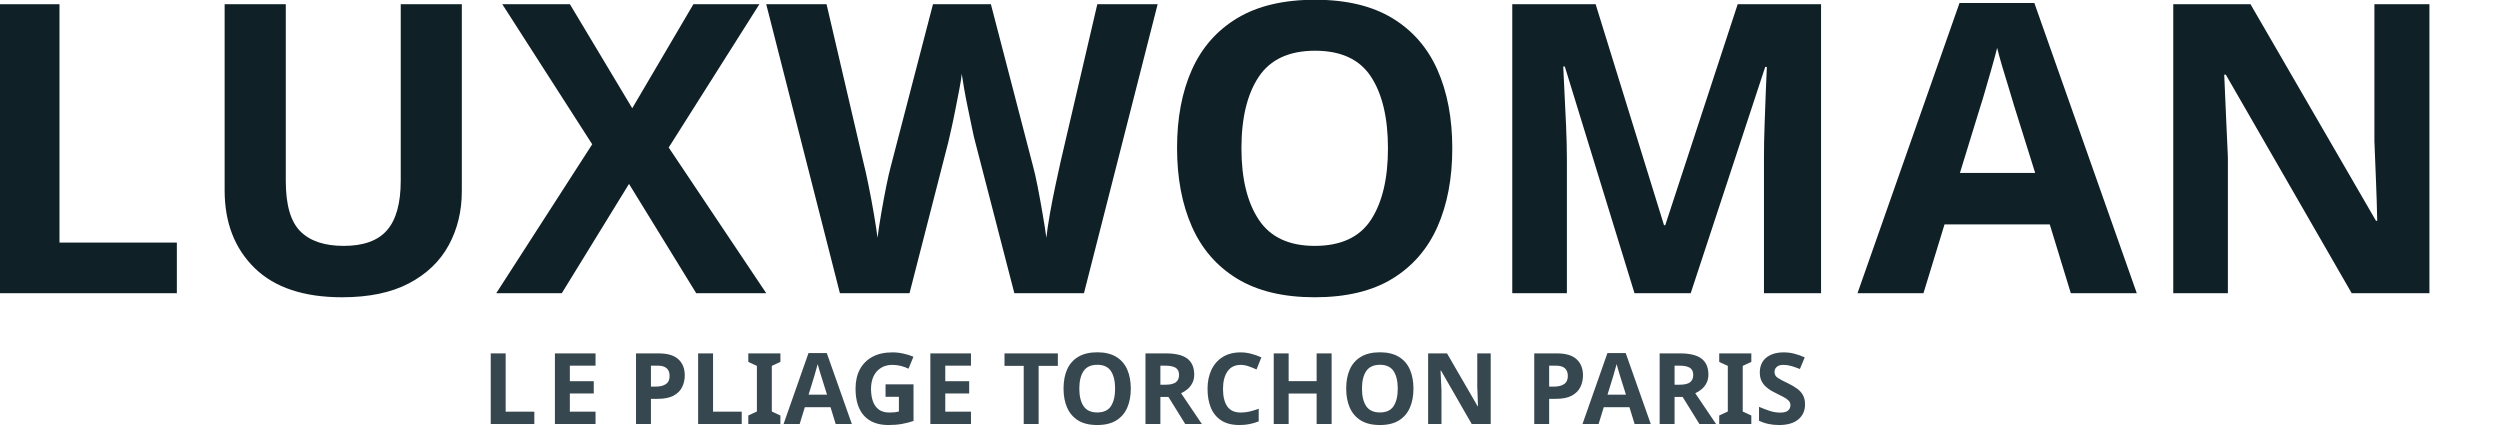
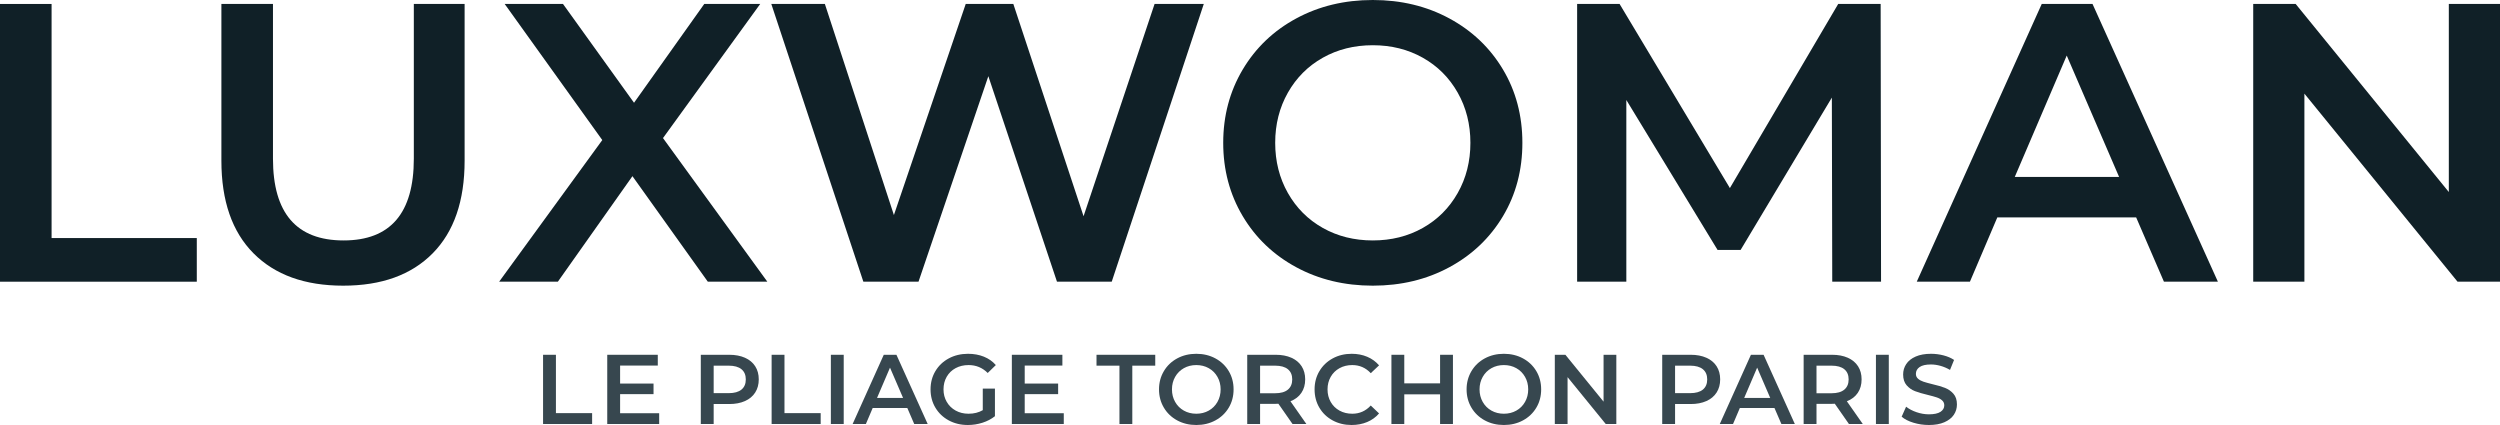
<svg xmlns="http://www.w3.org/2000/svg" width="100%" height="100%" viewBox="0 0 500 85" version="1.1" xml:space="preserve" style="fill-rule:evenodd;clip-rule:evenodd;stroke-linejoin:round;stroke-miterlimit:2;">
-   <g transform="matrix(0.880501,0,0,0.880501,-40.7569,-0.0285317)">
-     <text x="37.646px" y="66.631px" style="font-family:'Montserrat-SemiBold', 'Montserrat';font-weight:600;font-size:91.941px;fill:rgb(16,32,39);">L<tspan x="89.501px 158.824px 217.943px 318.802px 393.918px 479.424px 545.989px " y="66.631px 66.631px 66.631px 66.631px 66.631px 66.631px 66.631px ">UXWOMAN</tspan>
-     </text>
+   <g transform="matrix(0.86308,0,0,0.86308,-39.9505,-1.16765)">
+     <g>
+       <g transform="matrix(1,0,0,1,37.646,66.631)">
+         <path d="M8.642,-64.359L20.595,-64.359L20.595,-10.114L54.245,-10.114L54.245,0L8.642,0L8.642,-64.359Z" style="fill:rgb(16,32,39);fill-rule:nonzero;" />
+       </g>
+       <g transform="matrix(1,0,0,1,89.501,66.631)">
+         <path d="M36.317,0.919C27.429,0.919 20.503,-1.578 15.538,-6.574C10.573,-11.569 8.091,-18.725 8.091,-28.042L8.091,-64.359L20.043,-64.359L20.043,-28.502C20.043,-15.875 25.498,-9.562 36.409,-9.562C47.258,-9.562 52.682,-15.875 52.682,-28.502L52.682,-64.359L64.451,-64.359L64.451,-28.042C64.451,-18.725 61.984,-11.569 57.049,-6.574C52.115,-1.578 45.204,0.919 36.317,0.919Z" style="fill:rgb(16,32,39);fill-rule:nonzero;" />
+         <path d="M120.81,0L103.342,-24.456L86.057,0L72.45,0L96.354,-32.823L73.737,-64.359L87.252,-64.359L103.709,-41.465L119.983,-64.359L132.947,-64.359L110.421,-33.283L134.602,0L120.81,0Z" style="fill:rgb(16,32,39);fill-rule:nonzero;" />
+         <path d="M235.737,-64.359L214.406,0L201.719,0L185.813,-47.625L169.631,0L156.851,0L135.521,-64.359L147.933,-64.359L163.931,-15.446L180.572,-64.359L191.605,-64.359L207.879,-15.17L224.336,-64.359L235.737,-64.359Z" style="fill:rgb(16,32,39);fill-rule:nonzero;" />
+         <path d="M274.904,0.919C268.345,0.919 262.43,-0.506 257.159,-3.356C251.888,-6.206 247.75,-10.159 244.747,-15.216C241.744,-20.273 240.242,-25.927 240.242,-32.179C240.242,-38.431 241.744,-44.086 244.747,-49.142C247.75,-54.199 251.888,-58.153 257.159,-61.003C262.43,-63.853 268.345,-65.278 274.904,-65.278C281.462,-65.278 287.377,-63.853 292.648,-61.003C297.919,-58.153 302.057,-54.215 305.06,-49.188C308.064,-44.162 309.565,-38.493 309.565,-32.179C309.565,-25.866 308.064,-20.196 305.06,-15.17C302.057,-10.144 297.919,-6.206 292.648,-3.356C287.377,-0.506 281.462,0.919 274.904,0.919ZM274.904,-9.562C279.194,-9.562 283.056,-10.527 286.488,-12.458C289.921,-14.389 292.618,-17.086 294.579,-20.549C296.54,-24.012 297.521,-27.889 297.521,-32.179C297.521,-36.47 296.54,-40.347 294.579,-43.81C292.618,-47.273 289.921,-49.97 286.488,-51.901C283.056,-53.831 279.194,-54.797 274.904,-54.797C270.613,-54.797 266.751,-53.831 263.319,-51.901C259.887,-49.97 257.19,-47.273 255.228,-43.81C253.267,-40.347 252.286,-36.47 252.286,-32.179C252.286,-27.889 253.267,-24.012 255.228,-20.549C257.19,-17.086 259.887,-14.389 263.319,-12.458C266.751,-10.527 270.613,-9.562 274.904,-9.562Z" style="fill:rgb(16,32,39);fill-rule:nonzero;" />
+         <path d="M381.371,0L381.279,-42.661L360.133,-7.355L354.8,-7.355L333.654,-42.109L333.654,0L322.253,0L322.253,-64.359L332.091,-64.359L357.65,-21.698L382.75,-64.359L392.588,-64.359L392.68,0L381.371,0Z" style="fill:rgb(16,32,39);fill-rule:nonzero;" />
+         <path d="M451.798,-14.894L419.619,-14.894L413.275,0L400.955,0L429.916,-64.359L441.685,-64.359L470.738,0L458.234,0L451.798,-14.894ZM447.845,-24.272L435.708,-52.406L423.664,-24.272L447.845,-24.272Z" style="fill:rgb(16,32,39);fill-rule:nonzero;" />
+         <path d="M536.108,-64.359L536.108,0L526.27,0L490.781,-43.58L490.781,0L478.921,0L478.921,-64.359L488.758,-64.359L524.248,-20.779L524.248,-64.359L536.108,-64.359Z" style="fill:rgb(16,32,39);fill-rule:nonzero;" />
+       </g>
+     </g>
  </g>
-   <g transform="matrix(1,0,0,1,-81.1562,4.87688)">
-     <text x="177.523px" y="79.925px" style="font-family:'Montserrat-SemiBold', 'Montserrat';font-weight:600;font-size:19.78px;fill:rgb(55,71,79);">L<tspan x="190.36px 204.602px 211.051px 226.202px 239.04px 246.339px 261.945px 278.205px 292.446px 298.895px 311.594px 329.238px 344.686px 360.055px 377.066px 394.71px 411.721px 418.17px 432.629px 448.433px 463.882px 471.181px " y="79.925px 79.925px 79.925px 79.925px 79.925px 79.925px 79.925px 79.925px 79.925px 79.925px 79.925px 79.925px 79.925px 79.925px 79.925px 79.925px 79.925px 79.925px 79.925px 79.925px 79.925px 79.925px ">E PLIAGE TORCHON PARIS</tspan>
-     </text>
+   <g transform="matrix(1,0,0,1,-70.7697,4.8772)">
+     <g>
+       <g transform="matrix(1,0,0,1,177.523,79.925)">
+         <path d="M1.859,-13.846L4.431,-13.846L4.431,-2.176L11.67,-2.176L11.67,0L1.859,0L1.859,-13.846Z" style="fill:rgb(55,71,79);fill-rule:nonzero;" />
+       </g>
+       <g transform="matrix(1,0,0,1,190.36,79.925)">
+         <path d="M12.244,-2.156L12.244,0L1.859,0L1.859,-13.846L11.967,-13.846L11.967,-11.69L4.431,-11.69L4.431,-8.09L11.116,-8.09L11.116,-5.974L4.431,-5.974L4.431,-2.156L12.244,-2.156Z" style="fill:rgb(55,71,79);fill-rule:nonzero;" />
+         <path d="M26.268,-13.846C27.468,-13.846 28.513,-13.648 29.403,-13.253C30.293,-12.857 30.975,-12.29 31.45,-11.552C31.925,-10.813 32.162,-9.936 32.162,-8.921C32.162,-7.919 31.925,-7.045 31.45,-6.3C30.975,-5.555 30.293,-4.985 29.403,-4.589C28.513,-4.193 27.468,-3.996 26.268,-3.996L23.143,-3.996L23.143,0L20.571,0L20.571,-13.846L26.268,-13.846ZM26.149,-6.171C27.27,-6.171 28.121,-6.409 28.701,-6.883C29.281,-7.358 29.571,-8.037 29.571,-8.921C29.571,-9.804 29.281,-10.483 28.701,-10.958C28.121,-11.433 27.27,-11.67 26.149,-11.67L23.143,-11.67L23.143,-6.171L26.149,-6.171Z" style="fill:rgb(55,71,79);fill-rule:nonzero;" />
+         <path d="M34.734,-13.846L37.305,-13.846L37.305,-2.176L44.545,-2.176L44.545,0L34.734,0L34.734,-13.846Z" style="fill:rgb(55,71,79);fill-rule:nonzero;" />
+         <rect x="46.582" y="-13.846" width="2.571" height="13.846" style="fill:rgb(55,71,79);fill-rule:nonzero;" />
+         <path d="M61.872,-3.204L54.949,-3.204L53.584,0L50.934,0L57.164,-13.846L59.696,-13.846L65.947,0L63.256,0L61.872,-3.204ZM61.021,-5.222L58.41,-11.275L55.819,-5.222L61.021,-5.222Z" style="fill:rgb(55,71,79);fill-rule:nonzero;" />
+         <path d="M76.964,-7.081L79.397,-7.081L79.397,-1.563C78.685,-0.996 77.854,-0.56 76.905,-0.257C75.955,0.046 74.979,0.198 73.977,0.198C72.566,0.198 71.294,-0.109 70.16,-0.722C69.026,-1.335 68.136,-2.182 67.489,-3.264C66.843,-4.345 66.52,-5.565 66.52,-6.923C66.52,-8.281 66.843,-9.501 67.489,-10.582C68.136,-11.664 69.029,-12.511 70.17,-13.124C71.31,-13.737 72.593,-14.044 74.017,-14.044C75.177,-14.044 76.232,-13.853 77.182,-13.47C78.131,-13.088 78.929,-12.527 79.575,-11.789L77.953,-10.206C76.898,-11.261 75.626,-11.789 74.135,-11.789C73.16,-11.789 72.293,-11.584 71.534,-11.176C70.776,-10.767 70.183,-10.193 69.754,-9.455C69.326,-8.716 69.111,-7.872 69.111,-6.923C69.111,-6 69.326,-5.169 69.754,-4.431C70.183,-3.692 70.776,-3.112 71.534,-2.69C72.293,-2.268 73.153,-2.057 74.116,-2.057C75.197,-2.057 76.146,-2.294 76.964,-2.769L76.964,-7.081Z" style="fill:rgb(55,71,79);fill-rule:nonzero;" />
+         <path d="M93.164,-2.156L93.164,0L82.779,0L82.779,-13.846L92.887,-13.846L92.887,-11.69L85.351,-11.69L85.351,-8.09L92.036,-8.09L92.036,-5.974L85.351,-5.974L85.351,-2.156L93.164,-2.156Z" style="fill:rgb(55,71,79);fill-rule:nonzero;" />
+         <path d="M104.3,-11.67L99.711,-11.67L99.711,-13.846L111.46,-13.846L111.46,-11.67L106.871,-11.67L106.871,0L104.3,0L104.3,-11.67Z" style="fill:rgb(55,71,79);fill-rule:nonzero;" />
+         <path d="M119.669,0.198C118.258,0.198 116.986,-0.109 115.851,-0.722C114.717,-1.335 113.827,-2.186 113.181,-3.274C112.535,-4.361 112.212,-5.578 112.212,-6.923C112.212,-8.268 112.535,-9.485 113.181,-10.572C113.827,-11.66 114.717,-12.511 115.851,-13.124C116.986,-13.737 118.258,-14.044 119.669,-14.044C121.08,-14.044 122.352,-13.737 123.487,-13.124C124.621,-12.511 125.511,-11.664 126.157,-10.582C126.803,-9.501 127.126,-8.281 127.126,-6.923C127.126,-5.565 126.803,-4.345 126.157,-3.264C125.511,-2.182 124.621,-1.335 123.487,-0.722C122.352,-0.109 121.08,0.198 119.669,0.198ZM119.669,-2.057C120.592,-2.057 121.423,-2.265 122.161,-2.68C122.9,-3.096 123.48,-3.676 123.902,-4.421C124.324,-5.166 124.535,-6 124.535,-6.923C124.535,-7.846 124.324,-8.68 123.902,-9.425C123.48,-10.17 122.9,-10.75 122.161,-11.166C121.423,-11.581 120.592,-11.789 119.669,-11.789C118.746,-11.789 117.915,-11.581 117.177,-11.166C116.438,-10.75 115.858,-10.17 115.436,-9.425C115.014,-8.68 114.803,-7.846 114.803,-6.923C114.803,-6 115.014,-5.166 115.436,-4.421C115.858,-3.676 116.438,-3.096 117.177,-2.68C117.915,-2.265 118.746,-2.057 119.669,-2.057Z" style="fill:rgb(55,71,79);fill-rule:nonzero;" />
+         <path d="M138.915,0L136.086,-4.055C135.968,-4.042 135.79,-4.035 135.552,-4.035L132.427,-4.035L132.427,0L129.856,0L129.856,-13.846L135.552,-13.846C136.752,-13.846 137.797,-13.648 138.687,-13.253C139.578,-12.857 140.26,-12.29 140.735,-11.552C141.209,-10.813 141.447,-9.936 141.447,-8.921C141.447,-7.879 141.193,-6.982 140.685,-6.231C140.178,-5.479 139.449,-4.919 138.5,-4.549L141.684,0L138.915,0ZM138.856,-8.921C138.856,-9.804 138.565,-10.483 137.985,-10.958C137.405,-11.433 136.555,-11.67 135.434,-11.67L132.427,-11.67L132.427,-6.152L135.434,-6.152C136.555,-6.152 137.405,-6.392 137.985,-6.874C138.565,-7.355 138.856,-8.037 138.856,-8.921Z" style="fill:rgb(55,71,79);fill-rule:nonzero;" />
+         <path d="M150.724,0.198C149.326,0.198 148.063,-0.109 146.936,-0.722C145.808,-1.335 144.925,-2.182 144.285,-3.264C143.646,-4.345 143.326,-5.565 143.326,-6.923C143.326,-8.281 143.649,-9.501 144.295,-10.582C144.941,-11.664 145.828,-12.511 146.956,-13.124C148.083,-13.737 149.346,-14.044 150.743,-14.044C151.877,-14.044 152.913,-13.846 153.849,-13.45C154.785,-13.055 155.576,-12.481 156.222,-11.73L154.561,-10.167C153.559,-11.248 152.326,-11.789 150.862,-11.789C149.913,-11.789 149.062,-11.581 148.31,-11.166C147.559,-10.75 146.972,-10.174 146.55,-9.435C146.128,-8.697 145.917,-7.859 145.917,-6.923C145.917,-5.987 146.128,-5.149 146.55,-4.411C146.972,-3.672 147.559,-3.096 148.31,-2.68C149.062,-2.265 149.913,-2.057 150.862,-2.057C152.326,-2.057 153.559,-2.604 154.561,-3.699L156.222,-2.116C155.576,-1.365 154.782,-0.791 153.839,-0.396C152.896,0 151.858,0.198 150.724,0.198Z" style="fill:rgb(55,71,79);fill-rule:nonzero;" />
+         <path d="M170.998,-13.846L170.998,0L168.427,0L168.427,-5.934L161.266,-5.934L161.266,0L158.695,0L158.695,-13.846L161.266,-13.846L161.266,-8.13L168.427,-8.13L168.427,-13.846L170.998,-13.846Z" style="fill:rgb(55,71,79);fill-rule:nonzero;" />
+         <path d="M181.185,0.198C179.774,0.198 178.501,-0.109 177.367,-0.722C176.233,-1.335 175.343,-2.186 174.697,-3.274C174.051,-4.361 173.728,-5.578 173.728,-6.923C173.728,-8.268 174.051,-9.485 174.697,-10.572C175.343,-11.66 176.233,-12.511 177.367,-13.124C178.501,-13.737 179.774,-14.044 181.185,-14.044C182.596,-14.044 183.868,-13.737 185.002,-13.124C186.136,-12.511 187.026,-11.664 187.673,-10.582C188.319,-9.501 188.642,-8.281 188.642,-6.923C188.642,-5.565 188.319,-4.345 187.673,-3.264C187.026,-2.182 186.136,-1.335 185.002,-0.722C183.868,-0.109 182.596,0.198 181.185,0.198ZM181.185,-2.057C182.108,-2.057 182.939,-2.265 183.677,-2.68C184.416,-3.096 184.996,-3.676 185.418,-4.421C185.84,-5.166 186.051,-6 186.051,-6.923C186.051,-7.846 185.84,-8.68 185.418,-9.425C184.996,-10.17 184.416,-10.75 183.677,-11.166C182.939,-11.581 182.108,-11.789 181.185,-11.789C180.262,-11.789 179.431,-11.581 178.693,-11.166C177.954,-10.75 177.374,-10.17 176.952,-9.425C176.53,-8.68 176.319,-7.846 176.319,-6.923C176.319,-6 176.53,-5.166 176.952,-4.421C177.374,-3.676 177.954,-3.096 178.693,-2.68C179.431,-2.265 180.262,-2.057 181.185,-2.057Z" style="fill:rgb(55,71,79);fill-rule:nonzero;" />
+         <path d="M203.675,-13.846L203.675,0L201.558,0L193.923,-9.376L193.923,0L191.372,0L191.372,-13.846L193.488,-13.846L201.123,-4.47L201.123,-13.846L203.675,-13.846Z" style="fill:rgb(55,71,79);fill-rule:nonzero;" />
+         <path d="M218.549,-13.846C219.749,-13.846 220.794,-13.648 221.684,-13.253C222.574,-12.857 223.257,-12.29 223.732,-11.552C224.206,-10.813 224.444,-9.936 224.444,-8.921C224.444,-7.919 224.206,-7.045 223.732,-6.3C223.257,-5.555 222.574,-4.985 221.684,-4.589C220.794,-4.193 219.749,-3.996 218.549,-3.996L215.424,-3.996L215.424,0L212.853,0L212.853,-13.846L218.549,-13.846ZM218.431,-6.171C219.551,-6.171 220.402,-6.409 220.982,-6.883C221.562,-7.358 221.852,-8.037 221.852,-8.921C221.852,-9.804 221.562,-10.483 220.982,-10.958C220.402,-11.433 219.551,-11.67 218.431,-11.67L215.424,-11.67L215.424,-6.171L218.431,-6.171Z" style="fill:rgb(55,71,79);fill-rule:nonzero;" />
+         <path d="M235.303,-3.204L228.38,-3.204L227.015,0L224.365,0L230.595,-13.846L233.127,-13.846L239.378,0L236.687,0L235.303,-3.204ZM234.452,-5.222L231.841,-11.275L229.25,-5.222L234.452,-5.222Z" style="fill:rgb(55,71,79);fill-rule:nonzero;" />
+         <path d="M250.197,0L247.369,-4.055C247.25,-4.042 247.072,-4.035 246.835,-4.035L243.709,-4.035L243.709,0L241.138,0L241.138,-13.846L246.835,-13.846C248.035,-13.846 249.08,-13.648 249.97,-13.253C250.86,-12.857 251.542,-12.29 252.017,-11.552C252.492,-10.813 252.729,-9.936 252.729,-8.921C252.729,-7.879 252.475,-6.982 251.968,-6.231C251.46,-5.479 250.731,-4.919 249.782,-4.549L252.966,0L250.197,0ZM250.138,-8.921C250.138,-9.804 249.848,-10.483 249.268,-10.958C248.687,-11.433 247.837,-11.67 246.716,-11.67L243.709,-11.67L243.709,-6.152L246.716,-6.152C247.837,-6.152 248.687,-6.392 249.268,-6.874C249.848,-7.355 250.138,-8.037 250.138,-8.921Z" style="fill:rgb(55,71,79);fill-rule:nonzero;" />
+         <rect x="255.597" y="-13.846" width="2.571" height="13.846" style="fill:rgb(55,71,79);fill-rule:nonzero;" />
+         <path d="M266.199,0.198C265.131,0.198 264.099,0.046 263.104,-0.257C262.108,-0.56 261.32,-0.963 260.74,-1.464L261.63,-3.462C262.197,-3.013 262.893,-2.647 263.717,-2.364C264.541,-2.08 265.368,-1.938 266.199,-1.938C267.228,-1.938 267.996,-2.103 268.504,-2.433C269.011,-2.763 269.265,-3.198 269.265,-3.738C269.265,-4.134 269.123,-4.46 268.84,-4.718C268.556,-4.975 268.197,-5.176 267.762,-5.321C267.327,-5.466 266.733,-5.631 265.982,-5.815C264.927,-6.066 264.073,-6.316 263.42,-6.567C262.767,-6.818 262.207,-7.21 261.739,-7.744C261.271,-8.278 261.037,-9 261.037,-9.91C261.037,-10.675 261.244,-11.37 261.66,-11.997C262.075,-12.623 262.701,-13.121 263.539,-13.49C264.376,-13.859 265.401,-14.044 266.615,-14.044C267.459,-14.044 268.289,-13.938 269.107,-13.727C269.924,-13.516 270.63,-13.213 271.223,-12.817L270.412,-10.82C269.806,-11.176 269.173,-11.446 268.514,-11.631C267.854,-11.815 267.215,-11.908 266.595,-11.908C265.579,-11.908 264.825,-11.736 264.33,-11.393C263.836,-11.05 263.588,-10.595 263.588,-10.028C263.588,-9.633 263.73,-9.31 264.014,-9.059C264.297,-8.809 264.656,-8.611 265.092,-8.466C265.527,-8.321 266.12,-8.156 266.872,-7.971C267.9,-7.734 268.744,-7.487 269.404,-7.23C270.063,-6.972 270.627,-6.58 271.095,-6.053C271.563,-5.525 271.797,-4.813 271.797,-3.916C271.797,-3.152 271.589,-2.459 271.174,-1.84C270.759,-1.22 270.129,-0.725 269.285,-0.356C268.441,0.013 267.412,0.198 266.199,0.198Z" style="fill:rgb(55,71,79);fill-rule:nonzero;" />
+       </g>
+     </g>
  </g>
</svg>
